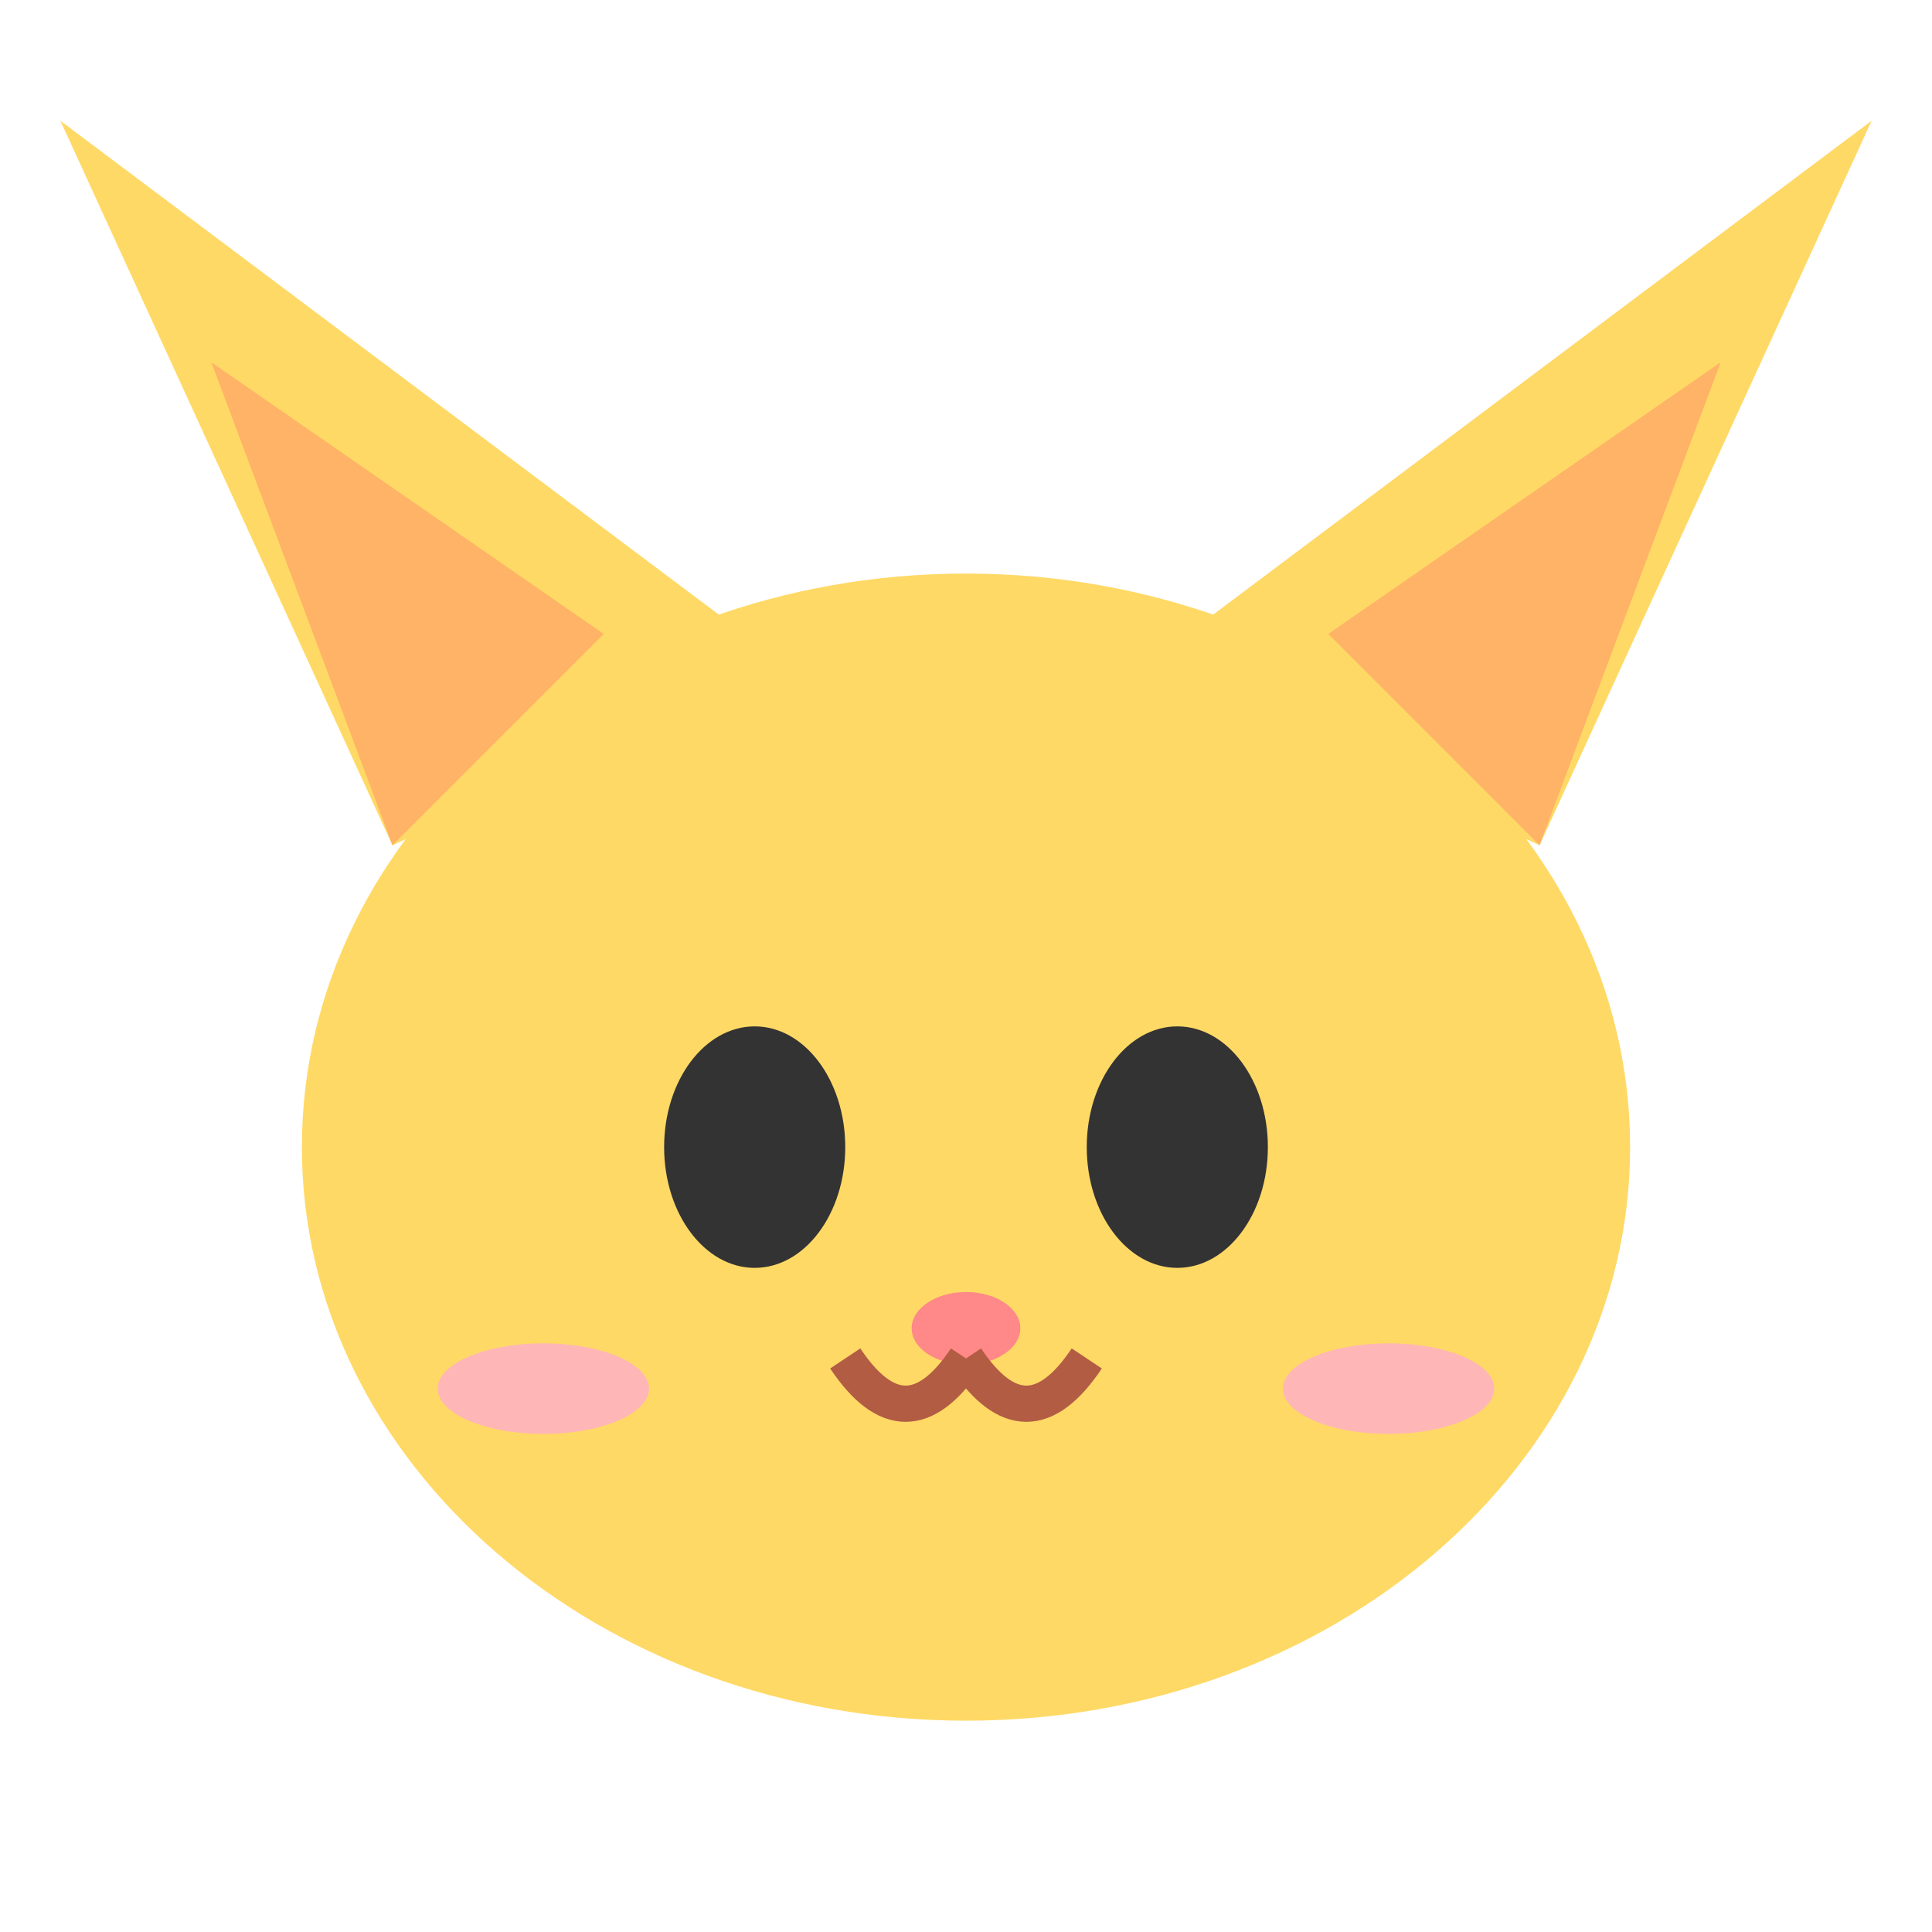
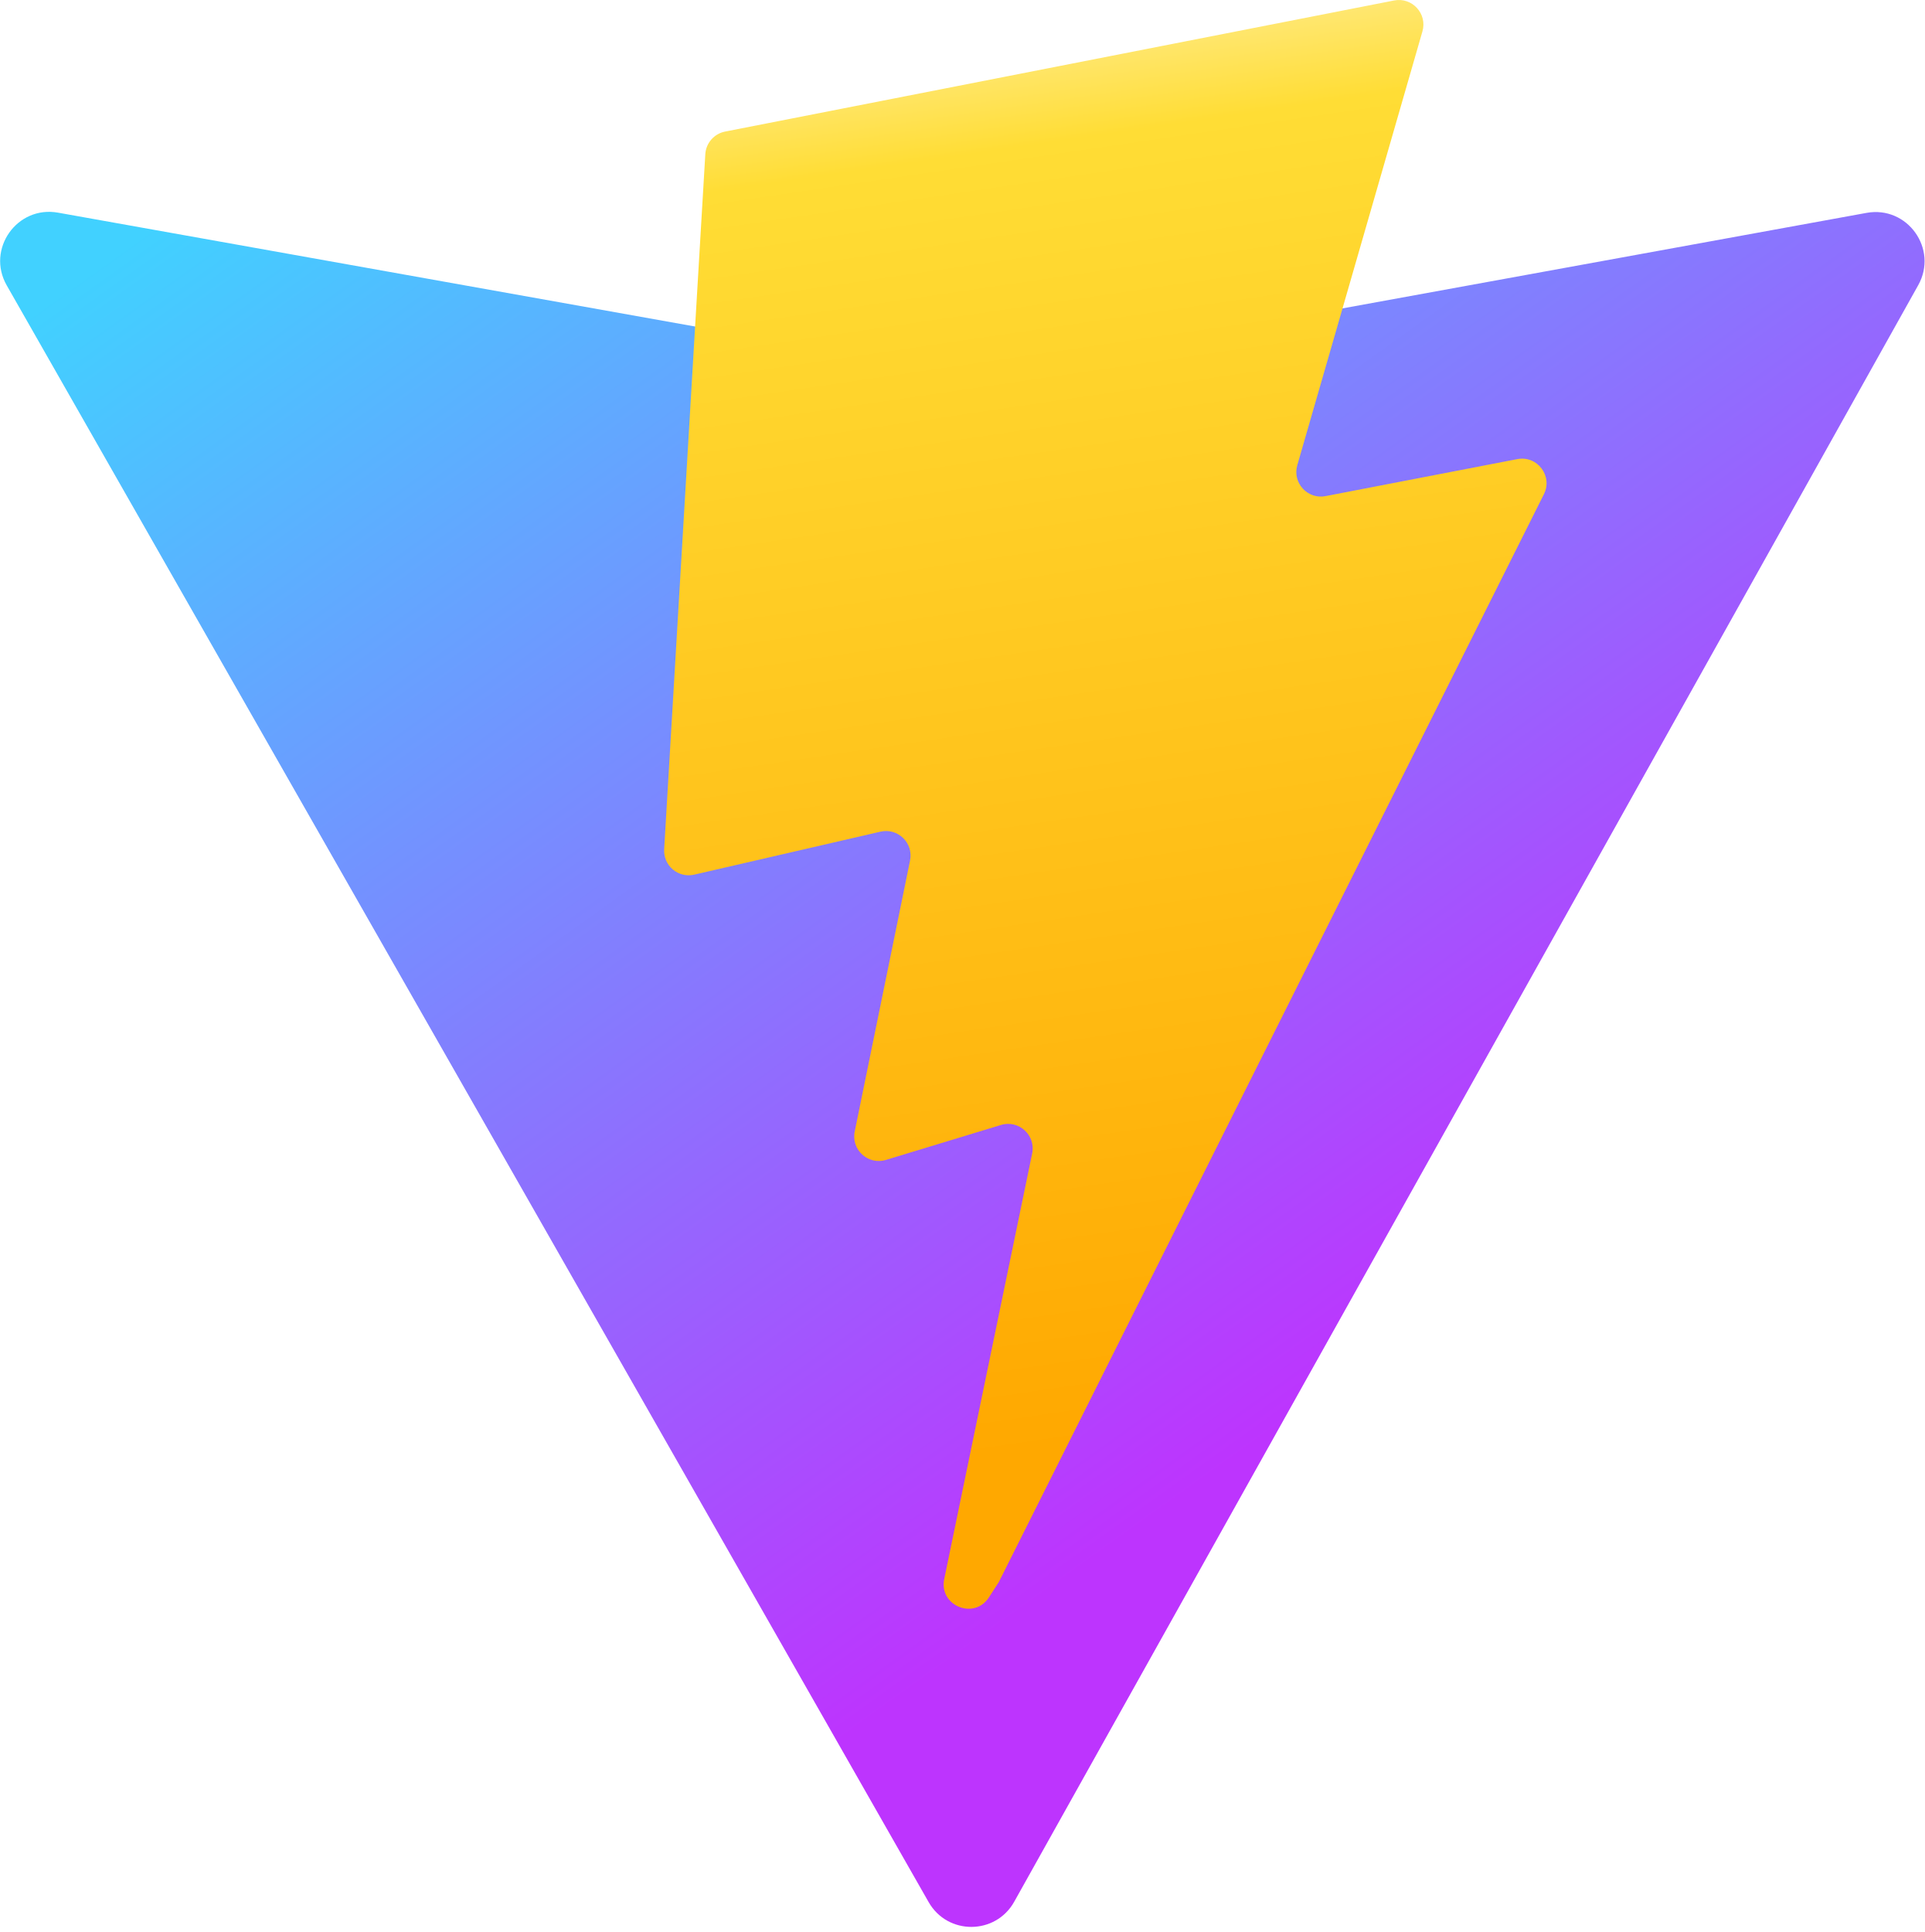
- <svg xmlns="http://www.w3.org/2000/svg" width="64" height="64" viewBox="0 0 64 64" fill="none">
-   <ellipse cx="32" cy="38" rx="22" ry="19" fill="#FFD966" />
-   <polygon points="13,28 2,4 26,22" fill="#FFD966" />
-   <polygon points="13,28 7,12 20,21" fill="#FFB366" />
-   <polygon points="51,28 62,4 38,22" fill="#FFD966" />
-   <polygon points="51,28 57,12 44,21" fill="#FFB366" />
-   <ellipse cx="18" cy="46" rx="3.5" ry="1.5" fill="#FFB6B6" />
-   <ellipse cx="46" cy="46" rx="3.5" ry="1.5" fill="#FFB6B6" />
-   <ellipse cx="25" cy="38" rx="3" ry="4" fill="#333" />
-   <ellipse cx="39" cy="38" rx="3" ry="4" fill="#333" />
-   <ellipse cx="32" cy="44" rx="1.8" ry="1.2" fill="#FF8888" />
-   <path d="M32 45 Q34 48 36 45" stroke="#B35C44" stroke-width="1.2" fill="none" />
-   <path d="M32 45 Q30 48 28 45" stroke="#B35C44" stroke-width="1.2" fill="none" />
+ <svg xmlns="http://www.w3.org/2000/svg" aria-hidden="true" role="img" class="iconify iconify--logos" width="31.88" height="32" preserveAspectRatio="xMidYMid meet" viewBox="0 0 256 257">
+   <defs>
+     <linearGradient id="IconifyId1813088fe1fbc01fb466" x1="-.828%" x2="57.636%" y1="7.652%" y2="78.411%">
+       <stop offset="0%" stop-color="#41D1FF" />
+       <stop offset="100%" stop-color="#BD34FE" />
+     </linearGradient>
+     <linearGradient id="IconifyId1813088fe1fbc01fb467" x1="43.376%" x2="50.316%" y1="2.242%" y2="89.03%">
+       <stop offset="0%" stop-color="#FFEA83" />
+       <stop offset="8.333%" stop-color="#FFDD35" />
+       <stop offset="100%" stop-color="#FFA800" />
+     </linearGradient>
+   </defs>
+   <path fill="url(#IconifyId1813088fe1fbc01fb466)" d="M255.153 37.938L134.897 252.976c-2.483 4.44-8.862 4.466-11.382.048L.875 37.958c-2.746-4.814 1.371-10.646 6.827-9.67l120.385 21.517a6.537 6.537 0 0 0 2.322-.004l117.867-21.483c5.438-.991 9.574 4.796 6.877 9.62Z" />
+   <path fill="url(#IconifyId1813088fe1fbc01fb467)" d="M185.432.063L96.44 17.501a3.268 3.268 0 0 0-2.634 3.014l-5.474 92.456a3.268 3.268 0 0 0 3.997 3.378l24.777-5.718c2.318-.535 4.413 1.507 3.936 3.838l-7.361 36.047c-.495 2.426 1.782 4.5 4.151 3.78l15.304-4.649c2.372-.72 4.652 1.36 4.15 3.788l-11.698 56.621c-.732 3.542 3.979 5.473 5.943 2.437l1.313-2.028l72.516-144.72c1.215-2.423-.88-5.186-3.54-4.672l-25.505 4.922c-2.396.462-4.435-1.77-3.759-4.114l16.646-57.705c.677-2.35-1.37-4.583-3.769-4.113Z" />
</svg>
